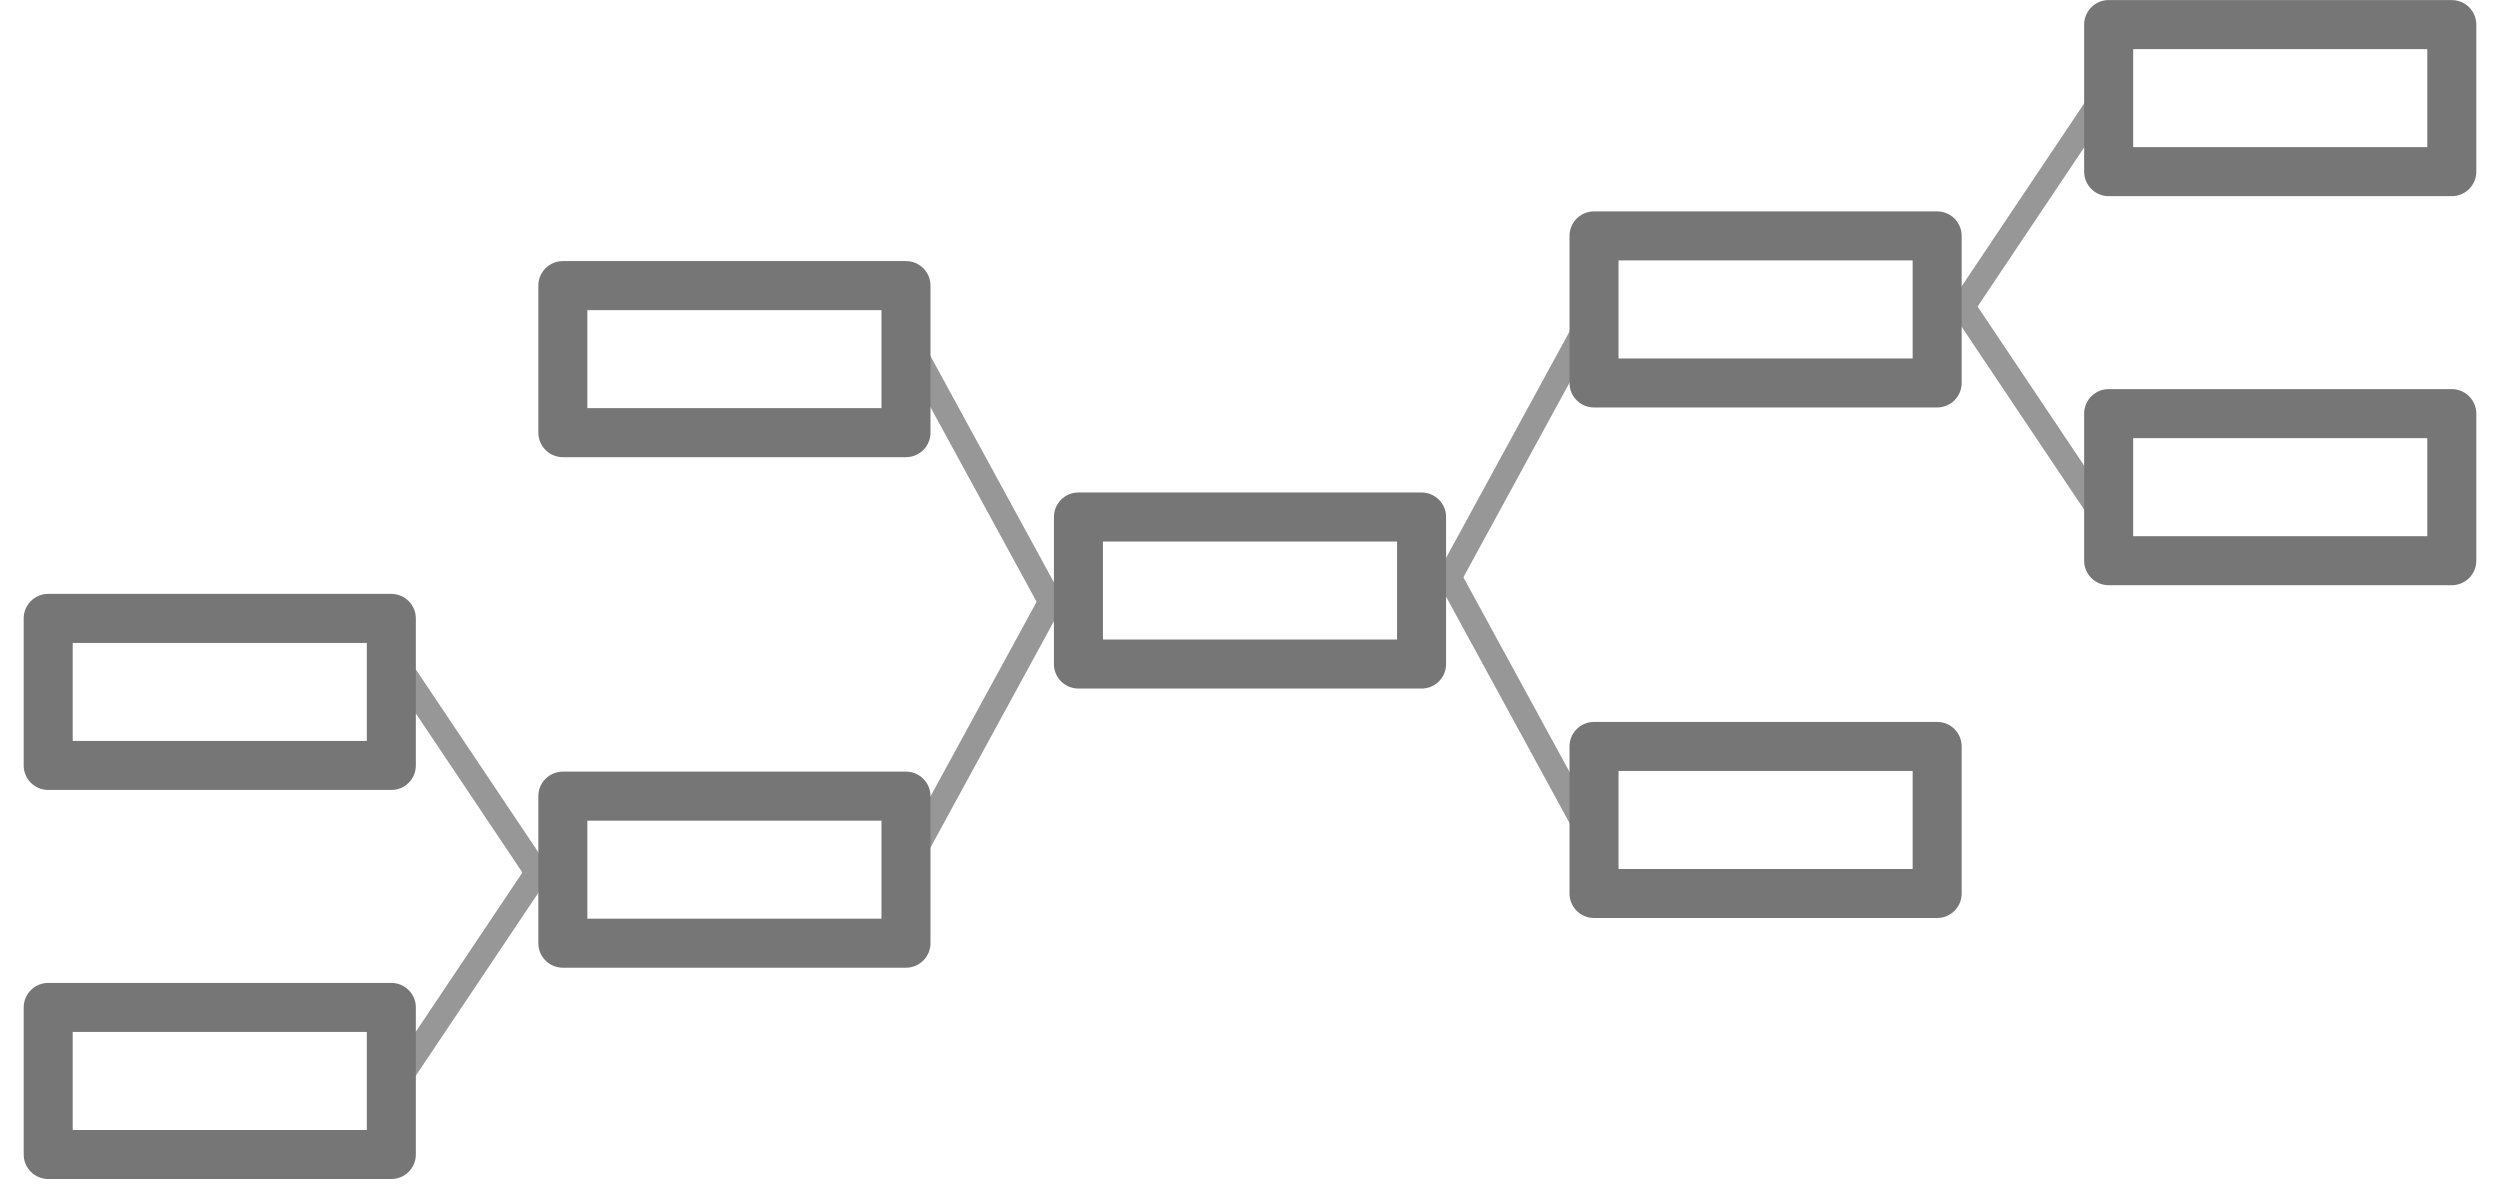
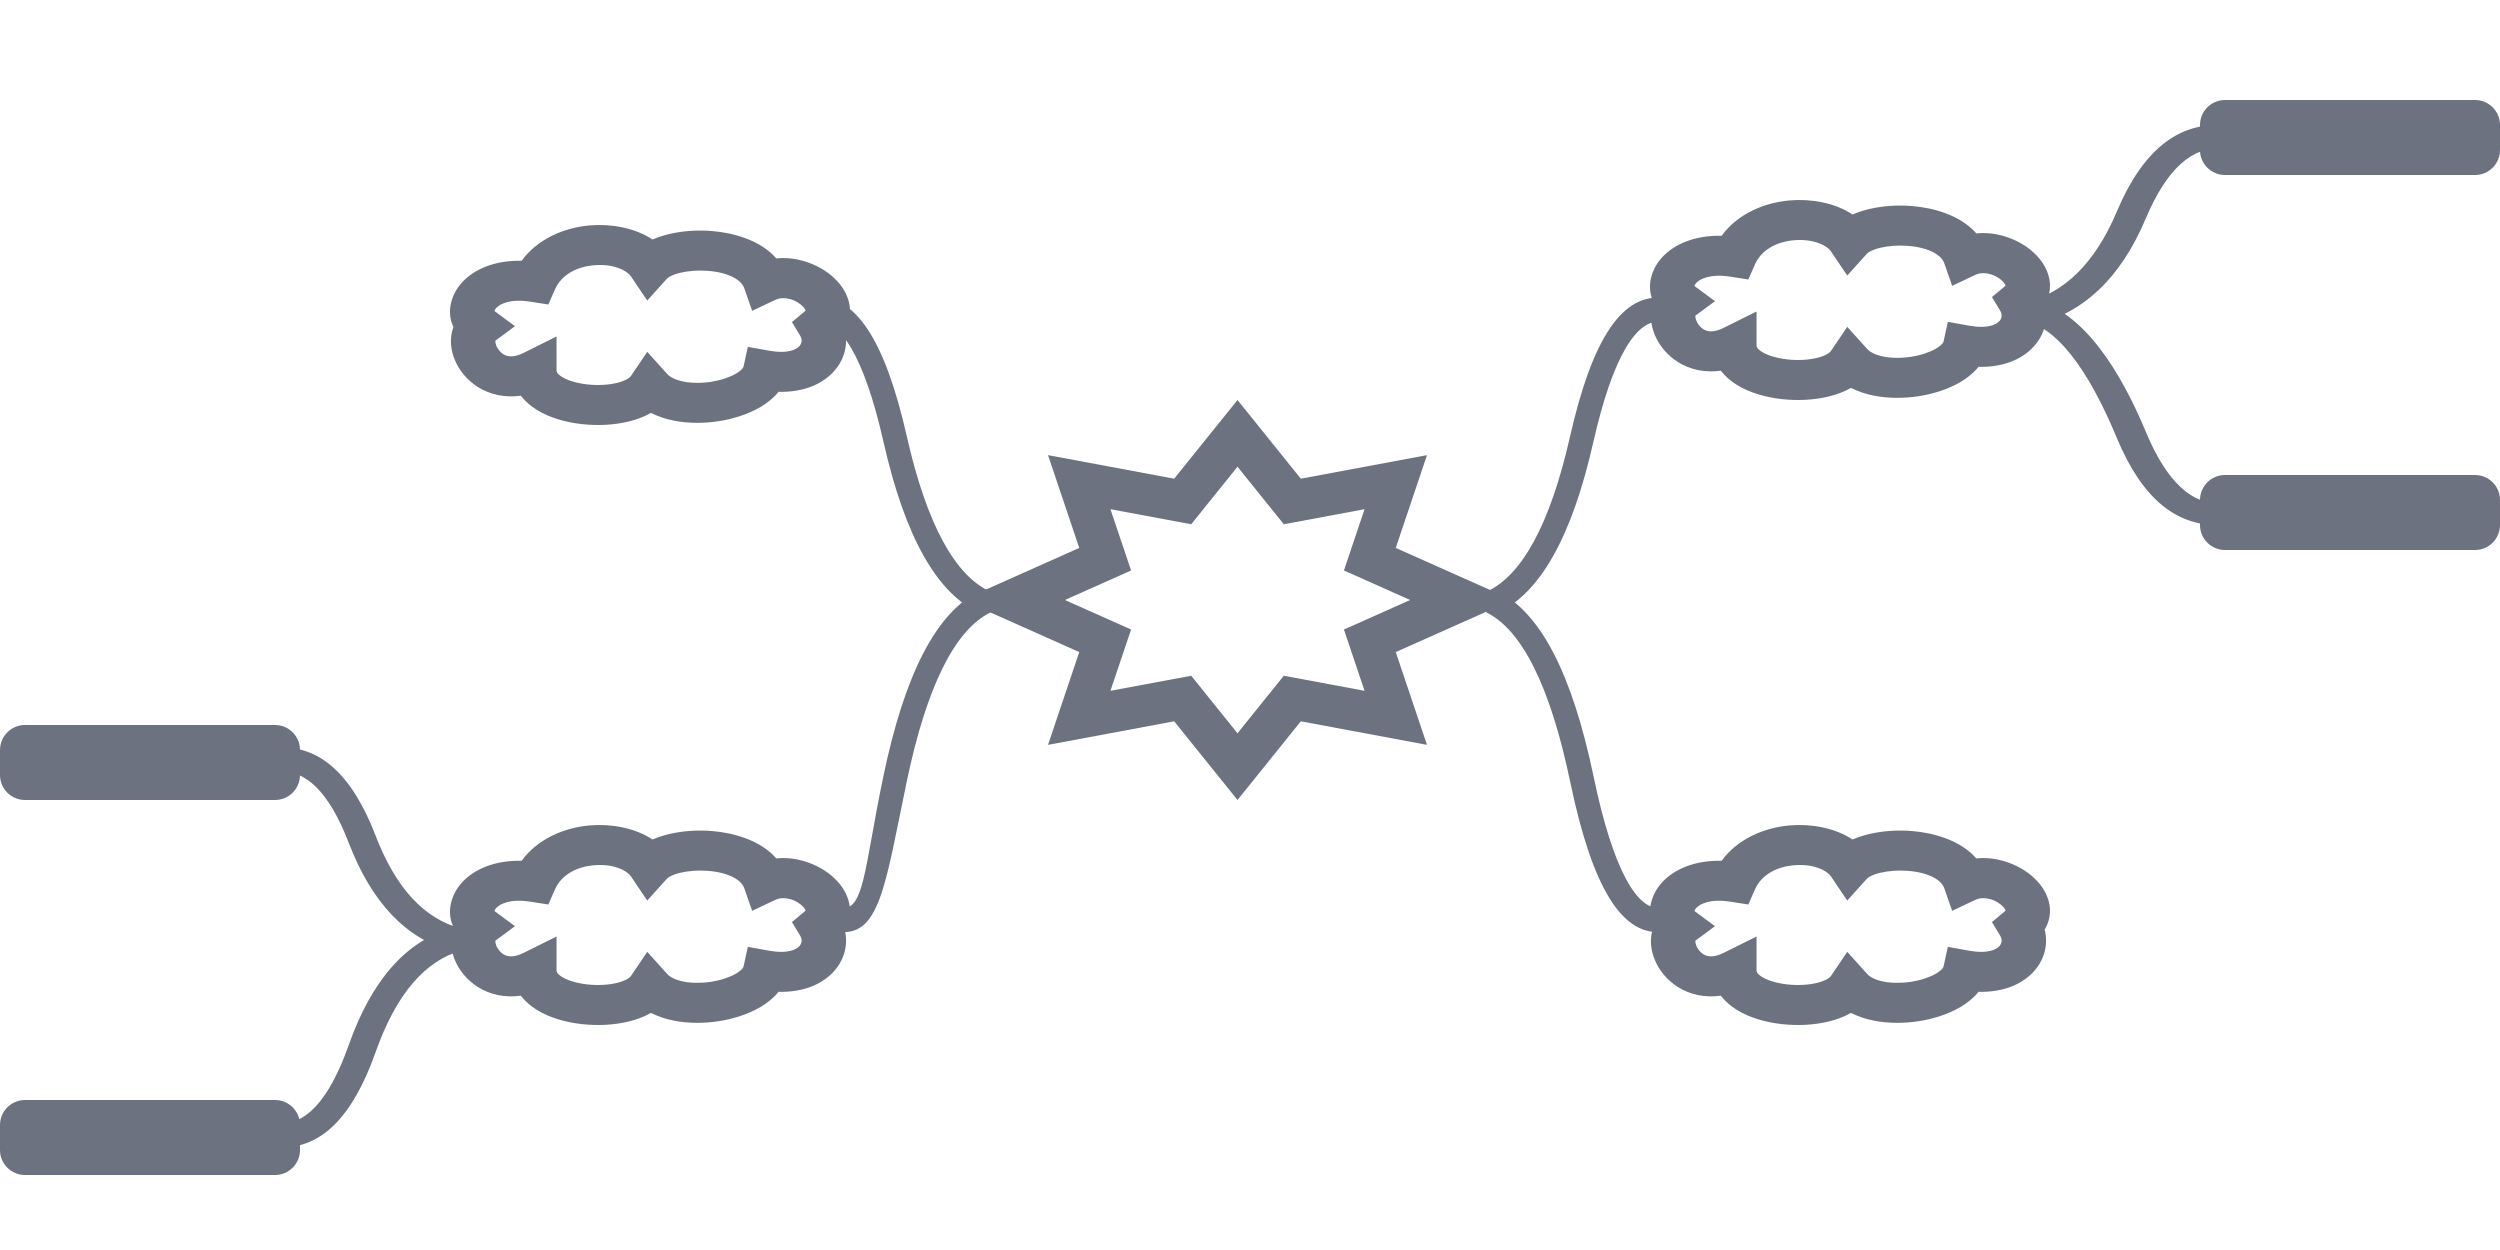
- <svg xmlns="http://www.w3.org/2000/svg" width="102px" height="49px" viewBox="0 0 102 49" version="1.1">
-   <defs />
-   <g id="Page-1" stroke="none" stroke-width="1" fill="none" fill-rule="evenodd">
-     <g id="Mindmap3" transform="translate(0, -0.696554)" fill-rule="nonzero">
-       <g id="Group-46" transform="translate(59, 0)">
-         <g id="Group-45" transform="translate(0, 13)" fill="#979797">
-           <polygon id="Path-13" points="5.561 0.261 6.439 0.739 0.439 11.739 -0.439 11.261" />
-           <polygon id="Path-13-Copy" transform="translate(3, 16.5) scale(1, -1) translate(-3, -16.5) " points="5.561 10.761 6.439 11.239 0.439 22.239 -0.439 21.761" />
-         </g>
-         <g id="Group-45-Copy" transform="translate(20.94735, 4.043695)" fill="#979797">
-           <polygon id="Path-13" points="5.585 0.129 6.415 0.685 0.415 9.642 -0.415 9.085" />
-           <polygon id="Path-13-Copy" transform="translate(3, 13.43446) scale(1, -1) translate(-3, -13.43446) " points="5.585 8.678 6.415 9.235 0.415 18.191 -0.415 17.634" />
-         </g>
-         <g id="Group-41" transform="translate(25.94735, 0.322921)" fill="#767676">
-           <path d="M2.086,18.25 L2.086,22.25 L14.086,22.25 L14.086,18.25 L2.086,18.25 Z M1.086,16.25 L15.086,16.25 C15.638,16.25 16.086,16.698 16.086,17.25 L16.086,23.25 C16.086,23.803 15.638,24.25 15.086,24.25 L1.086,24.25 C0.534,24.25 0.086,23.803 0.086,23.25 L0.086,17.25 C0.086,16.698 0.534,16.25 1.086,16.25 Z" id="Rectangle-30-Copy-15" />
-           <path d="M2.086,2.377 L2.086,6.377 L14.086,6.377 L14.086,2.377 L2.086,2.377 Z M1.086,0.377 L15.086,0.377 C15.638,0.377 16.086,0.825 16.086,1.377 L16.086,7.377 C16.086,7.929 15.638,8.377 15.086,8.377 L1.086,8.377 C0.534,8.377 0.086,7.929 0.086,7.377 L0.086,1.377 C0.086,0.825 0.534,0.377 1.086,0.377 Z" id="Rectangle-30-Copy-16" />
-         </g>
-         <path d="M7.036,36.151 L19.036,36.151 L19.036,32.151 L7.036,32.151 L7.036,36.151 Z M6.036,30.151 L20.036,30.151 C20.588,30.151 21.036,30.599 21.036,31.151 L21.036,37.151 C21.036,37.704 20.588,38.151 20.036,38.151 L6.036,38.151 C5.484,38.151 5.036,37.704 5.036,37.151 L5.036,31.151 C5.036,30.599 5.484,30.151 6.036,30.151 Z" id="Rectangle-30-Copy-12" fill="#767676" />
-         <path d="M7.036,11.321 L7.036,15.321 L19.036,15.321 L19.036,11.321 L7.036,11.321 Z M6.036,9.321 L20.036,9.321 C20.588,9.321 21.036,9.769 21.036,10.321 L21.036,16.321 C21.036,16.874 20.588,17.321 20.036,17.321 L6.036,17.321 C5.484,17.321 5.036,16.874 5.036,16.321 L5.036,10.321 C5.036,9.769 5.484,9.321 6.036,9.321 Z" id="Rectangle-30-Copy-13" fill="#767676" />
-       </g>
-       <g id="Group-46-Copy" transform="translate(21.5, 30) scale(-1, -1) translate(-21.5, -30) translate(0, 10.5)">
-         <g id="Group-45" transform="translate(0, 13)" fill="#979797">
-           <polygon id="Path-13" points="5.561 0.261 6.439 0.739 0.439 11.739 -0.439 11.261" />
-           <polygon id="Path-13-Copy" transform="translate(3, 16.5) scale(1, -1) translate(-3, -16.5) " points="5.561 10.761 6.439 11.239 0.439 22.239 -0.439 21.761" />
-         </g>
-         <g id="Group-45-Copy" transform="translate(20.94735, 4.043695)" fill="#979797">
-           <polygon id="Path-13" points="5.585 0.129 6.415 0.685 0.415 9.642 -0.415 9.085" />
-           <polygon id="Path-13-Copy" transform="translate(3, 13.43446) scale(1, -1) translate(-3, -13.43446) " points="5.585 8.678 6.415 9.235 0.415 18.191 -0.415 17.634" />
-         </g>
-         <g id="Group-41" transform="translate(25.94735, 0.322921)" fill="#767676">
-           <path d="M2.086,18.25 L2.086,22.25 L14.086,22.25 L14.086,18.25 L2.086,18.25 Z M1.086,16.25 L15.086,16.25 C15.638,16.25 16.086,16.698 16.086,17.25 L16.086,23.25 C16.086,23.803 15.638,24.25 15.086,24.25 L1.086,24.25 C0.534,24.25 0.086,23.803 0.086,23.25 L0.086,17.25 C0.086,16.698 0.534,16.25 1.086,16.25 Z" id="Rectangle-30-Copy-15" />
-           <path d="M2.086,2.377 L2.086,6.377 L14.086,6.377 L14.086,2.377 L2.086,2.377 Z M1.086,0.377 L15.086,0.377 C15.638,0.377 16.086,0.825 16.086,1.377 L16.086,7.377 C16.086,7.929 15.638,8.377 15.086,8.377 L1.086,8.377 C0.534,8.377 0.086,7.929 0.086,7.377 L0.086,1.377 C0.086,0.825 0.534,0.377 1.086,0.377 Z" id="Rectangle-30-Copy-16" />
-         </g>
-         <path d="M7.036,36.151 L19.036,36.151 L19.036,32.151 L7.036,32.151 L7.036,36.151 Z M6.036,30.151 L20.036,30.151 C20.588,30.151 21.036,30.599 21.036,31.151 L21.036,37.151 C21.036,37.704 20.588,38.151 20.036,38.151 L6.036,38.151 C5.484,38.151 5.036,37.704 5.036,37.151 L5.036,31.151 C5.036,30.599 5.484,30.151 6.036,30.151 Z" id="Rectangle-30-Copy-12" fill="#767676" />
-         <path d="M7.036,11.321 L7.036,15.321 L19.036,15.321 L19.036,11.321 L7.036,11.321 Z M6.036,9.321 L20.036,9.321 C20.588,9.321 21.036,9.769 21.036,10.321 L21.036,16.321 C21.036,16.874 20.588,17.321 20.036,17.321 L6.036,17.321 C5.484,17.321 5.036,16.874 5.036,16.321 L5.036,10.321 C5.036,9.769 5.484,9.321 6.036,9.321 Z" id="Rectangle-30-Copy-13" fill="#767676" />
-       </g>
-       <path d="M45,26.79 L57,26.79 L57,22.79 L45,22.79 L45,26.79 Z M44,20.79 L58,20.79 C58.552,20.79 59,21.238 59,21.79 L59,27.79 C59,28.343 58.552,28.79 58,28.79 L44,28.79 C43.448,28.79 43,28.343 43,27.79 L43,21.79 C43,21.238 43.448,20.79 44,20.79 Z" id="Rectangle-30-Copy-11" fill="#767676" />
-     </g>
-   </g>
+ <svg xmlns="http://www.w3.org/2000/svg" width="100" height="50" viewBox="0 0 100 50" fill="none">
+   <path d="M59.838 24.547L59.45 23.671C60.862 23.046 62.004 20.986 62.801 17.464C63.681 13.575 64.894 11.661 66.618 11.929L66.471 12.876C65.481 12.722 64.51 14.253 63.735 17.676C62.877 21.466 61.603 23.766 59.838 24.547Z" fill="#6C727F" />
+   <path d="M39.238 24.547L39.626 23.671C38.214 23.046 37.072 20.986 36.275 17.464C35.395 13.575 34.181 11.661 32.458 11.929L32.605 12.876C33.595 12.722 34.566 14.253 35.34 17.676C36.198 21.466 37.473 23.766 39.238 24.547Z" fill="#6C727F" />
+   <path d="M59.859 23.628L59.444 24.491C60.858 25.172 62.007 27.425 62.806 31.265C63.686 35.488 64.889 37.552 66.632 37.257L66.472 36.312C65.501 36.477 64.52 34.795 63.745 31.07C62.889 26.961 61.622 24.476 59.859 23.628Z" fill="#6C727F" />
+   <path d="M39.216 23.628L39.632 24.491C38.217 25.172 37.069 27.425 36.269 31.265C35.39 35.488 35.186 37.552 33.444 37.257L33.603 36.312C34.575 36.477 34.555 34.795 35.331 31.07C36.186 26.961 37.454 24.476 39.216 23.628Z" fill="#6C727F" />
+   <path d="M81.355 13L81 12.101C82.567 11.729 83.801 10.532 84.676 8.456C85.685 6.062 87.108 4.856 89 5.014L88.87 5.949C87.711 5.852 86.679 6.726 85.827 8.748C84.842 11.087 83.36 12.523 81.355 13Z" fill="#6C727F" />
+   <path d="M81.382 12L81 12.829C82.56 13.204 83.8 15.42 84.677 17.527C85.679 19.936 87.092 21.147 89 20.986L88.86 20.118C87.724 20.214 86.687 19.325 85.834 17.275C84.855 14.924 83.385 12.482 81.382 12Z" fill="#6C727F" />
+   <path d="M18.107 38.052L18.436 37.136C16.981 36.757 15.834 35.537 15.022 33.422C14.085 30.982 12.762 29.753 11.005 29.914L11.126 30.867C12.202 30.768 13.161 31.659 13.952 33.719C14.868 36.103 16.244 37.567 18.107 38.052Z" fill="#6C727F" />
+   <path d="M18.094 37.114L18.449 38.023C16.997 38.435 15.842 39.77 15.026 42.081C14.092 44.724 12.777 46.053 11 45.876L11.131 44.924C12.188 45.029 13.154 44.053 13.948 41.805C14.86 39.225 16.228 37.643 18.094 37.114Z" fill="#6C727F" />
+   <path fill-rule="evenodd" clip-rule="evenodd" d="M49.5 16L52.033 19.148L57.079 18.206L55.83 21.917L60.5 24L55.83 26.083L57.079 29.794L52.033 28.852L49.5 32L46.967 28.852L41.921 29.794L43.17 26.083L38.5 24L43.17 21.917L41.921 18.206L46.967 19.148L49.5 16ZM49.5 18.669L47.648 20.97L44.418 20.368L45.243 22.819L42.595 24L45.243 25.181L44.418 27.632L47.648 27.03L49.5 29.331L51.352 27.03L54.582 27.632L53.757 25.181L56.405 24L53.757 22.819L54.582 20.368L51.352 20.97L49.5 18.669Z" fill="#6C727F" />
+   <path fill-rule="evenodd" clip-rule="evenodd" d="M71.767 34.609C71.058 34.669 70.454 34.998 70.199 35.575L69.933 36.18L69.22 36.068C68.37 35.934 67.976 36.181 67.852 36.317C67.799 36.375 67.784 36.419 67.779 36.441L68.599 37.048L67.814 37.628C67.814 37.638 67.814 37.65 67.814 37.665C67.821 37.765 67.871 37.905 67.975 38.029C68.075 38.148 68.195 38.218 68.317 38.243C68.428 38.266 68.629 38.271 68.944 38.115L70.262 37.461L70.262 38.816C70.262 38.862 70.276 38.951 70.482 39.078C70.701 39.212 71.054 39.327 71.488 39.376C71.915 39.424 72.348 39.399 72.691 39.313C73.054 39.223 73.196 39.099 73.235 39.043L73.89 38.074L74.684 38.955C74.793 39.076 74.998 39.194 75.331 39.262C75.661 39.328 76.059 39.331 76.456 39.269C76.855 39.206 77.203 39.084 77.444 38.942C77.695 38.794 77.738 38.682 77.742 38.661L77.914 37.874L78.788 38.031C79.522 38.163 79.85 37.971 79.96 37.862C80.075 37.748 80.104 37.589 80.007 37.428L79.678 36.882L80.186 36.46C80.205 36.444 80.216 36.432 80.221 36.425C80.214 36.393 80.172 36.297 80.027 36.18C79.704 35.92 79.284 35.867 79.028 35.988L78.087 36.433L77.767 35.521C77.662 35.223 77.203 34.907 76.326 34.835C75.928 34.803 75.533 34.834 75.213 34.911C74.87 34.993 74.72 35.1 74.684 35.14L73.89 36.021L73.235 35.052C73.07 34.809 72.528 34.544 71.767 34.609ZM80.226 36.417C80.226 36.417 80.226 36.418 80.225 36.419ZM74.101 33.581C73.394 33.109 72.438 32.945 71.6 33.016C70.595 33.101 69.516 33.536 68.865 34.431C67.838 34.409 66.994 34.736 66.478 35.301C66.038 35.783 65.85 36.484 66.137 37.081C66.051 37.31 66.026 37.546 66.04 37.757C66.067 38.193 66.255 38.634 66.558 38.995C66.866 39.361 67.324 39.679 67.916 39.802C68.212 39.864 68.52 39.872 68.832 39.827C69.009 40.059 69.237 40.25 69.479 40.399C69.999 40.719 70.648 40.894 71.268 40.964C71.894 41.034 72.565 41.005 73.164 40.856C73.455 40.784 73.76 40.675 74.038 40.516C74.326 40.663 74.636 40.761 74.942 40.823C75.537 40.943 76.175 40.938 76.764 40.845C77.35 40.752 77.936 40.565 78.418 40.281C78.679 40.127 78.939 39.925 79.142 39.673C80.017 39.695 80.771 39.44 81.278 38.936C81.77 38.447 81.944 37.797 81.787 37.183C81.976 36.87 82.04 36.52 81.976 36.171C81.888 35.682 81.571 35.275 81.211 34.986C80.692 34.569 79.886 34.253 79.052 34.336C78.417 33.608 77.344 33.312 76.486 33.242C75.898 33.194 75.292 33.236 74.754 33.365C74.539 33.416 74.315 33.487 74.101 33.581Z" fill="#6C727F" />
+   <path fill-rule="evenodd" clip-rule="evenodd" d="M23.767 34.609C23.058 34.669 22.454 34.998 22.199 35.575L21.933 36.18L21.22 36.068C20.37 35.934 19.976 36.181 19.852 36.317C19.799 36.375 19.784 36.419 19.779 36.441L20.599 37.048L19.814 37.628C19.814 37.638 19.814 37.65 19.814 37.665C19.821 37.765 19.871 37.905 19.976 38.029C20.075 38.148 20.195 38.218 20.317 38.243C20.428 38.266 20.629 38.271 20.944 38.115L22.262 37.461L22.262 38.816C22.262 38.862 22.276 38.951 22.482 39.078C22.701 39.212 23.054 39.327 23.488 39.376C23.915 39.424 24.348 39.399 24.691 39.313C25.054 39.223 25.196 39.099 25.235 39.043L25.89 38.074L26.684 38.955C26.794 39.076 26.998 39.194 27.331 39.262C27.661 39.328 28.059 39.331 28.456 39.269C28.855 39.206 29.203 39.084 29.444 38.942C29.695 38.794 29.738 38.682 29.742 38.661L29.914 37.874L30.788 38.031C31.522 38.163 31.851 37.971 31.96 37.862C32.075 37.748 32.104 37.589 32.007 37.428L31.678 36.882L32.186 36.46C32.205 36.444 32.216 36.432 32.221 36.425C32.214 36.393 32.172 36.297 32.027 36.18C31.703 35.92 31.284 35.867 31.028 35.988L30.087 36.433L29.767 35.521C29.663 35.223 29.203 34.907 28.326 34.835C27.928 34.803 27.533 34.834 27.212 34.911C26.87 34.993 26.72 35.1 26.684 35.14L25.89 36.021L25.235 35.052C25.07 34.809 24.528 34.544 23.767 34.609ZM32.226 36.417C32.226 36.417 32.226 36.418 32.225 36.419ZM19.818 37.601C19.819 37.601 19.818 37.603 19.816 37.607C19.817 37.603 19.818 37.601 19.818 37.601ZM26.101 33.581C25.394 33.109 24.438 32.945 23.6 33.016C22.595 33.101 21.516 33.536 20.865 34.431C19.838 34.409 18.994 34.736 18.478 35.301C18.038 35.783 17.85 36.484 18.137 37.081C18.051 37.31 18.026 37.546 18.04 37.757C18.067 38.193 18.255 38.634 18.558 38.995C18.866 39.361 19.324 39.679 19.916 39.802C20.212 39.864 20.52 39.872 20.832 39.827C21.009 40.059 21.237 40.25 21.479 40.399C21.999 40.719 22.648 40.894 23.268 40.964C23.894 41.034 24.565 41.005 25.164 40.856C25.455 40.784 25.76 40.675 26.038 40.516C26.326 40.663 26.636 40.761 26.942 40.823C27.537 40.943 28.175 40.938 28.764 40.845C29.35 40.752 29.936 40.565 30.418 40.281C30.679 40.127 30.939 39.925 31.142 39.673C32.017 39.695 32.771 39.44 33.278 38.936C33.77 38.447 33.944 37.797 33.787 37.183C33.976 36.87 34.039 36.52 33.976 36.171C33.888 35.682 33.571 35.275 33.211 34.986C32.692 34.569 31.886 34.253 31.052 34.336C30.417 33.608 29.344 33.312 28.486 33.242C27.898 33.194 27.292 33.236 26.754 33.365C26.539 33.416 26.315 33.487 26.101 33.581Z" fill="#6C727F" />
+   <path fill-rule="evenodd" clip-rule="evenodd" d="M23.767 10.609C23.058 10.669 22.454 10.998 22.199 11.575L21.933 12.18L21.22 12.068C20.37 11.934 19.976 12.181 19.852 12.317C19.799 12.375 19.784 12.419 19.779 12.441L20.599 13.048L19.814 13.628C19.814 13.638 19.814 13.65 19.814 13.665C19.821 13.765 19.871 13.905 19.976 14.029C20.075 14.148 20.195 14.218 20.317 14.243C20.428 14.266 20.629 14.271 20.944 14.115L22.262 13.46L22.262 14.816C22.262 14.862 22.276 14.951 22.482 15.078C22.701 15.212 23.054 15.327 23.488 15.376C23.915 15.424 24.348 15.399 24.691 15.313C25.054 15.223 25.196 15.099 25.235 15.043L25.89 14.074L26.684 14.955C26.794 15.076 26.998 15.194 27.331 15.262C27.661 15.328 28.059 15.332 28.456 15.269C28.855 15.206 29.203 15.084 29.444 14.942C29.695 14.794 29.738 14.682 29.742 14.662L29.914 13.874L30.788 14.031C31.522 14.163 31.851 13.971 31.96 13.862C32.075 13.748 32.104 13.589 32.007 13.428L31.678 12.882L32.186 12.46C32.205 12.444 32.216 12.432 32.221 12.425C32.214 12.393 32.172 12.297 32.027 12.18C31.703 11.92 31.284 11.867 31.028 11.988L30.087 12.433L29.767 11.521C29.663 11.223 29.203 10.907 28.326 10.835C27.928 10.803 27.533 10.834 27.212 10.911C26.87 10.993 26.72 11.101 26.684 11.14L25.89 12.021L25.235 11.052C25.07 10.809 24.528 10.544 23.767 10.609ZM32.226 12.418C32.226 12.418 32.226 12.418 32.225 12.419ZM19.818 13.601C19.819 13.601 19.818 13.603 19.816 13.607C19.817 13.603 19.818 13.601 19.818 13.601ZM26.101 9.581C25.394 9.109 24.438 8.945 23.6 9.016C22.595 9.101 21.516 9.536 20.865 10.431C19.838 10.409 18.994 10.736 18.478 11.301C18.038 11.783 17.85 12.484 18.137 13.081C18.051 13.31 18.026 13.546 18.04 13.757C18.067 14.193 18.255 14.634 18.558 14.995C18.866 15.361 19.324 15.679 19.916 15.802C20.212 15.864 20.52 15.872 20.832 15.827C21.009 16.059 21.237 16.25 21.479 16.399C21.999 16.719 22.648 16.894 23.268 16.964C23.894 17.034 24.565 17.005 25.164 16.856C25.455 16.784 25.76 16.675 26.038 16.516C26.326 16.663 26.636 16.761 26.942 16.823C27.537 16.943 28.175 16.938 28.764 16.845C29.35 16.752 29.936 16.564 30.418 16.281C30.679 16.127 30.939 15.925 31.142 15.673C32.017 15.695 32.771 15.44 33.278 14.936C33.77 14.447 33.944 13.797 33.787 13.183C33.976 12.87 34.039 12.52 33.976 12.171C33.888 11.682 33.571 11.275 33.211 10.986C32.692 10.569 31.886 10.253 31.052 10.336C30.417 9.608 29.344 9.312 28.486 9.242C27.898 9.194 27.292 9.235 26.754 9.365C26.539 9.416 26.315 9.487 26.101 9.581Z" fill="#6C727F" />
+   <path fill-rule="evenodd" clip-rule="evenodd" d="M71.767 9.609C71.058 9.669 70.454 9.998 70.199 10.575L69.933 11.18L69.22 11.068C68.37 10.934 67.976 11.181 67.852 11.317C67.799 11.375 67.784 11.419 67.779 11.441L68.599 12.048L67.814 12.628C67.814 12.638 67.814 12.65 67.814 12.665C67.821 12.765 67.871 12.905 67.975 13.029C68.075 13.148 68.195 13.218 68.317 13.243C68.428 13.266 68.629 13.271 68.944 13.115L70.262 12.46L70.262 13.816C70.262 13.862 70.276 13.951 70.482 14.078C70.701 14.212 71.054 14.327 71.488 14.376C71.915 14.424 72.348 14.399 72.691 14.313C73.054 14.223 73.196 14.099 73.235 14.043L73.89 13.074L74.684 13.955C74.793 14.076 74.998 14.194 75.331 14.262C75.661 14.328 76.059 14.332 76.456 14.269C76.855 14.206 77.203 14.084 77.444 13.942C77.695 13.794 77.738 13.682 77.742 13.662L77.914 12.874L78.788 13.031C79.522 13.163 79.85 12.971 79.96 12.862C80.075 12.748 80.104 12.589 80.007 12.428L79.678 11.882L80.186 11.46C80.205 11.444 80.216 11.432 80.221 11.425C80.214 11.393 80.172 11.297 80.027 11.18C79.704 10.92 79.284 10.867 79.028 10.988L78.087 11.433L77.767 10.521C77.662 10.223 77.203 9.907 76.326 9.835C75.928 9.803 75.533 9.834 75.213 9.911C74.87 9.993 74.72 10.101 74.684 10.14L73.89 11.021L73.235 10.052C73.07 9.809 72.528 9.545 71.767 9.609ZM80.226 11.418C80.226 11.418 80.226 11.418 80.225 11.419ZM67.818 12.601C67.819 12.601 67.818 12.603 67.816 12.607C67.817 12.603 67.818 12.601 67.818 12.601ZM74.101 8.581C73.394 8.109 72.438 7.945 71.6 8.016C70.595 8.101 69.516 8.536 68.865 9.431C67.838 9.409 66.994 9.736 66.478 10.301C66.038 10.783 65.85 11.484 66.137 12.081C66.051 12.31 66.026 12.546 66.04 12.757C66.067 13.193 66.255 13.634 66.558 13.995C66.866 14.361 67.324 14.679 67.916 14.802C68.212 14.864 68.52 14.872 68.832 14.827C69.009 15.059 69.237 15.25 69.479 15.399C69.999 15.719 70.648 15.894 71.268 15.964C71.894 16.034 72.565 16.005 73.164 15.856C73.455 15.784 73.76 15.675 74.038 15.516C74.326 15.663 74.636 15.761 74.942 15.823C75.537 15.943 76.175 15.938 76.764 15.845C77.35 15.752 77.936 15.565 78.418 15.281C78.679 15.127 78.939 14.925 79.142 14.673C80.017 14.695 80.771 14.44 81.278 13.936C81.77 13.447 81.944 12.797 81.787 12.183C81.976 11.87 82.04 11.52 81.976 11.171C81.888 10.682 81.571 10.275 81.211 9.986C80.692 9.569 79.886 9.253 79.052 9.336C78.417 8.608 77.344 8.312 76.486 8.242C75.898 8.194 75.292 8.235 74.754 8.365C74.539 8.416 74.315 8.487 74.101 8.581Z" fill="#6C727F" />
+   <rect width="12" height="3" rx="1" transform="matrix(-1 0 0 1 100 4)" fill="#6C727F" />
+   <rect width="12" height="3" rx="1" transform="matrix(-1 0 0 1 100 19)" fill="#6C727F" />
+   <rect width="12" height="3" rx="1" transform="matrix(-1 0 0 1 12 29)" fill="#6C727F" />
+   <rect width="12" height="3" rx="1" transform="matrix(-1 0 0 1 12 44)" fill="#6C727F" />
</svg>
